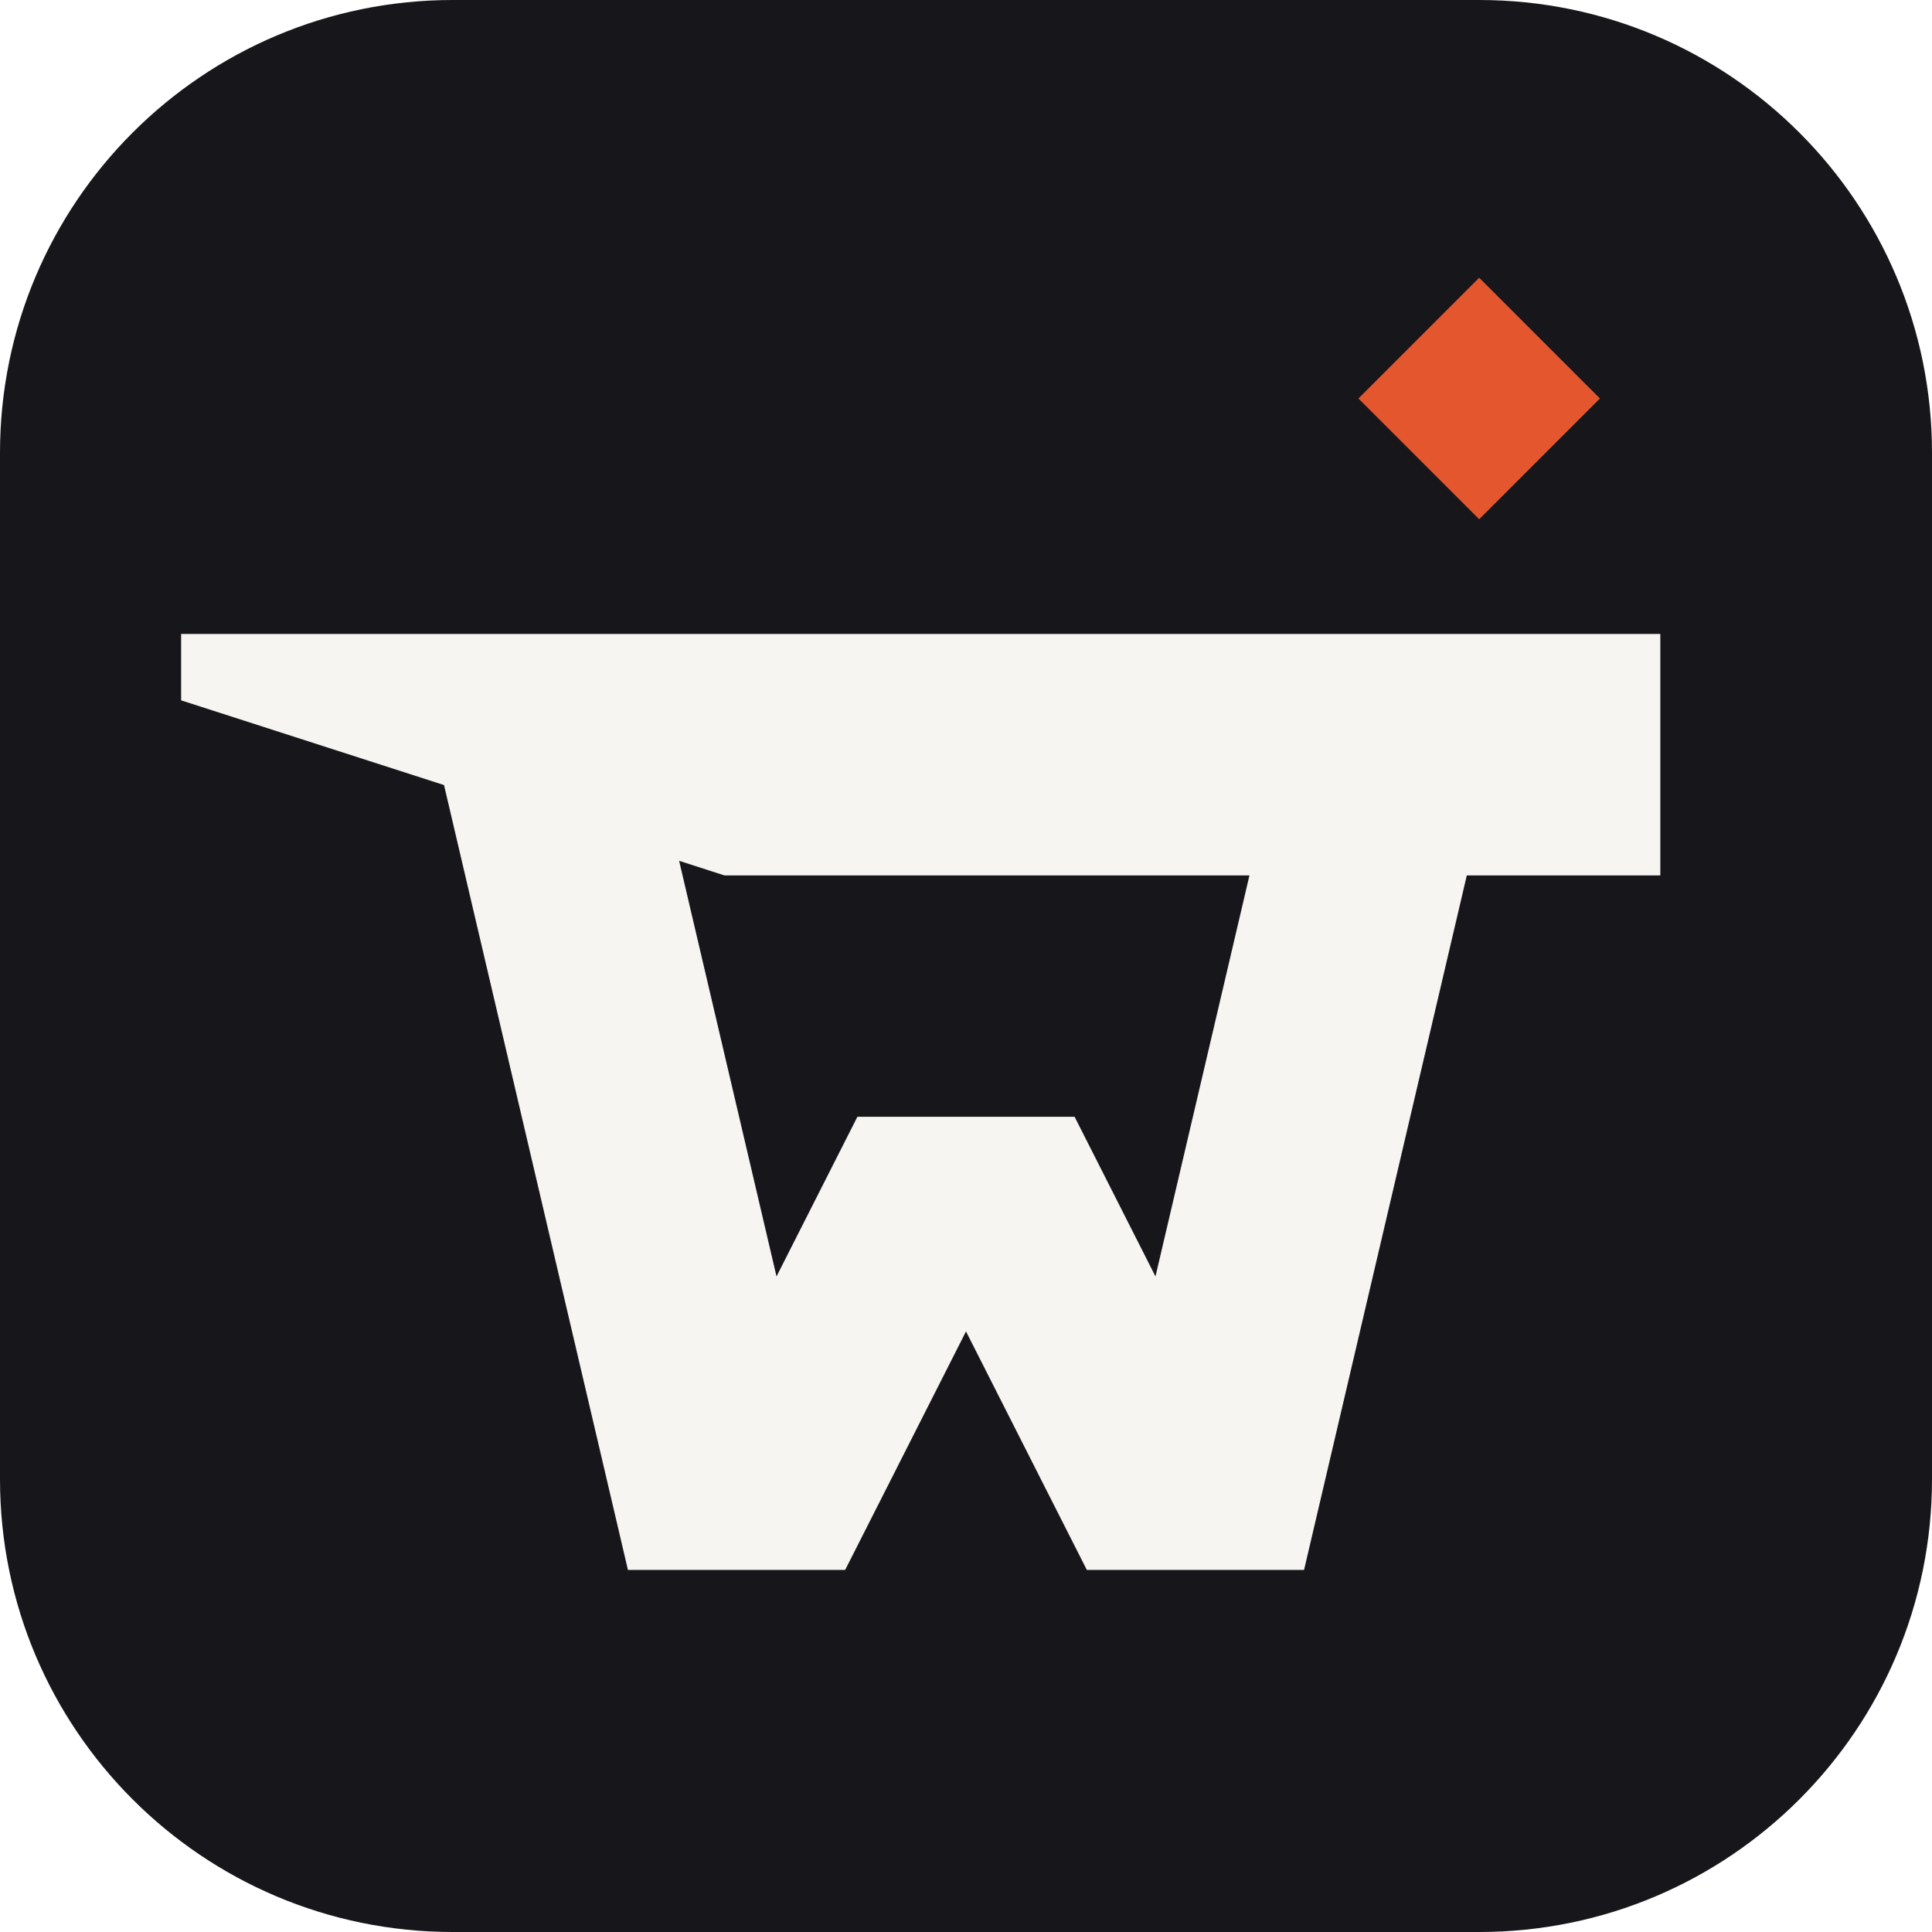
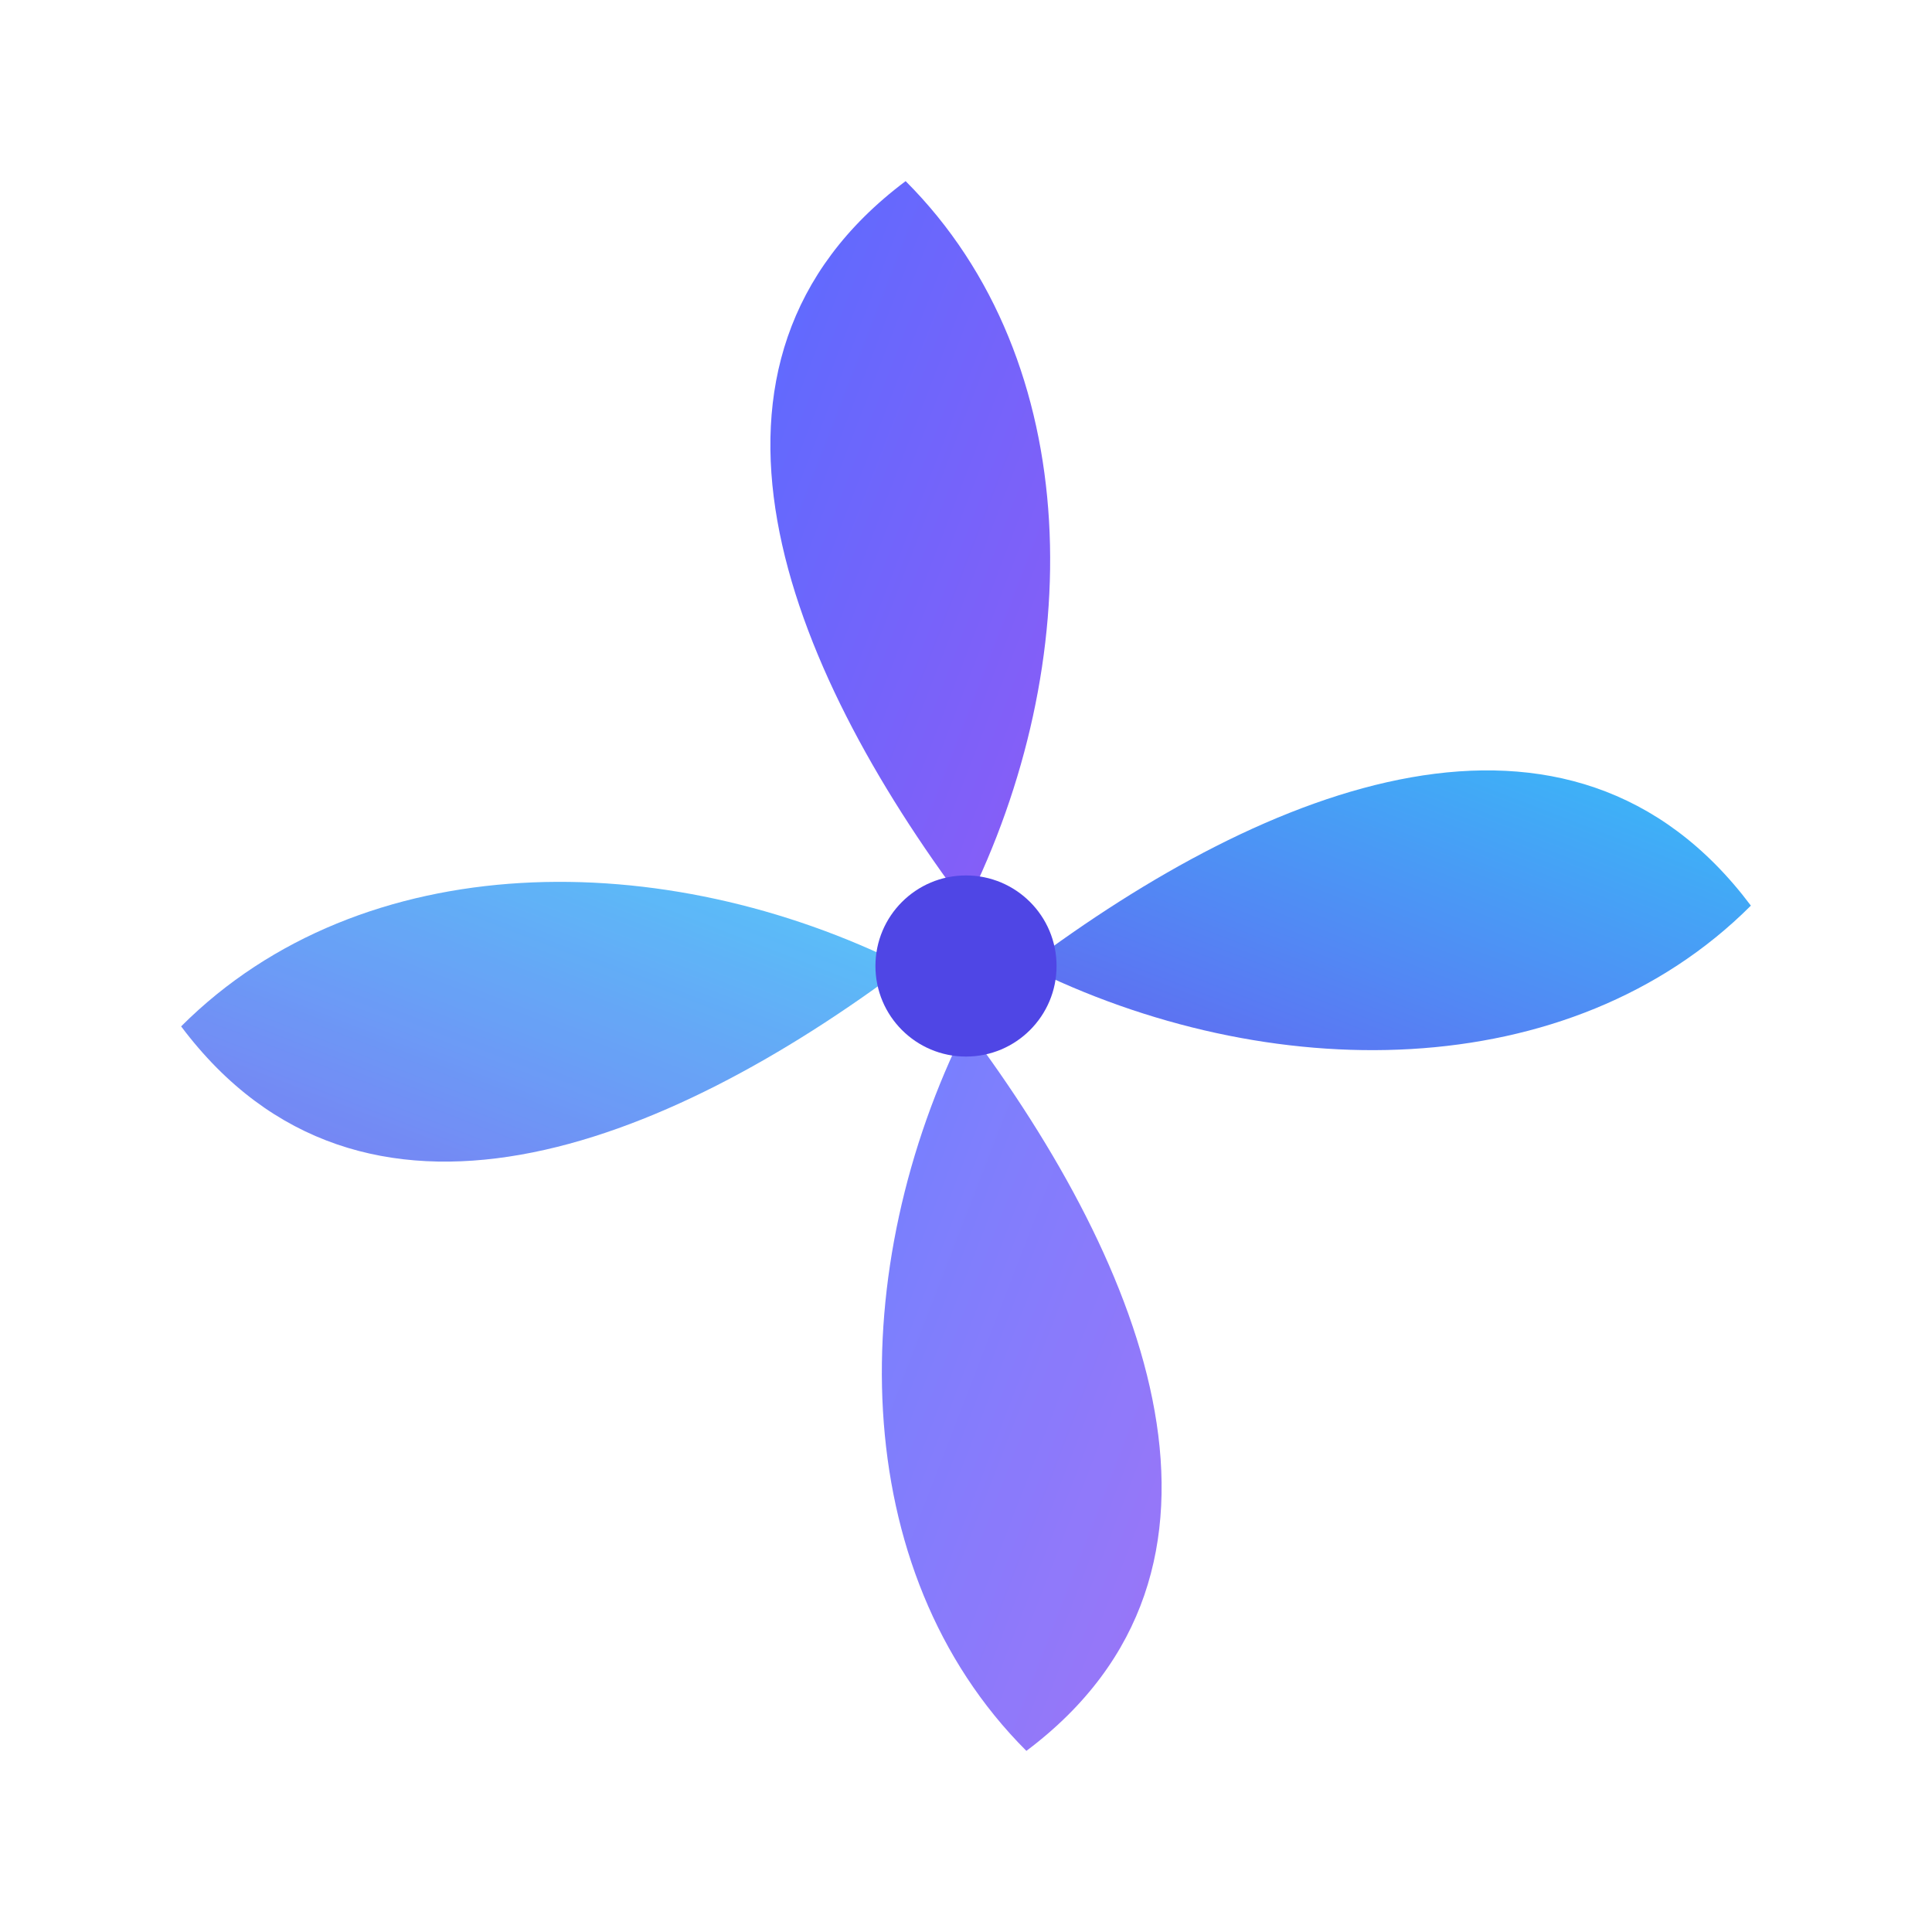
- <svg xmlns="http://www.w3.org/2000/svg" viewBox="0 0 32 32" width="32" height="32">
-   <rect width="32" height="32" rx="7.5" fill="#17161B" />
-   <g fill="#F6F5F2">
-     <path d="M3 10.5H27.5V14.5H12L3 11.6Z" />
-     <path d="M7.26 12.6H10.86L14 26H10.4Z" />
-     <path d="M10.4 26H14L17.8 18.5H14.2Z" />
-     <path d="M18 26H21.6L17.8 18.5H14.2Z" />
-     <path d="M21.14 12.6H24.74L21.6 26H18Z" />
-   </g>
-   <path d="M24.5 4.6L26.5 6.6L24.5 8.6L22.5 6.6Z" fill="#E4572E" />
+ <svg xmlns="http://www.w3.org/2000/svg" viewBox="0 0 64 64" fill="none">
+   <defs>
+     <linearGradient id="a" x1="0" y1="0" x2="1" y2="1">
+       <stop offset="0" stop-color="#5B6CFF" />
+       <stop offset="1" stop-color="#8B5CF6" />
+     </linearGradient>
+     <linearGradient id="b" x1="1" y1="0" x2="0" y2="1">
+       <stop offset="0" stop-color="#38BDF8" />
+       <stop offset="1" stop-color="#6366F1" />
+     </linearGradient>
+   </defs>
+   <path d="M32 30C26 22 22 12 30 6c6 6 6 16 2 24z" fill="url(#a)" />
+   <path d="M34 32c8-6 18-10 24-2-6 6-16 6-24 2z" fill="url(#b)" />
+   <path d="M32 34c6 8 10 18 2 24-6-6-6-16-2-24z" fill="url(#a)" opacity=".85" />
+   <path d="M30 32c-8 6-18 10-24 2 6-6 16-6 24-2z" fill="url(#b)" opacity=".85" />
+   <circle cx="32" cy="32" r="3" fill="#4F46E5" />
</svg>
